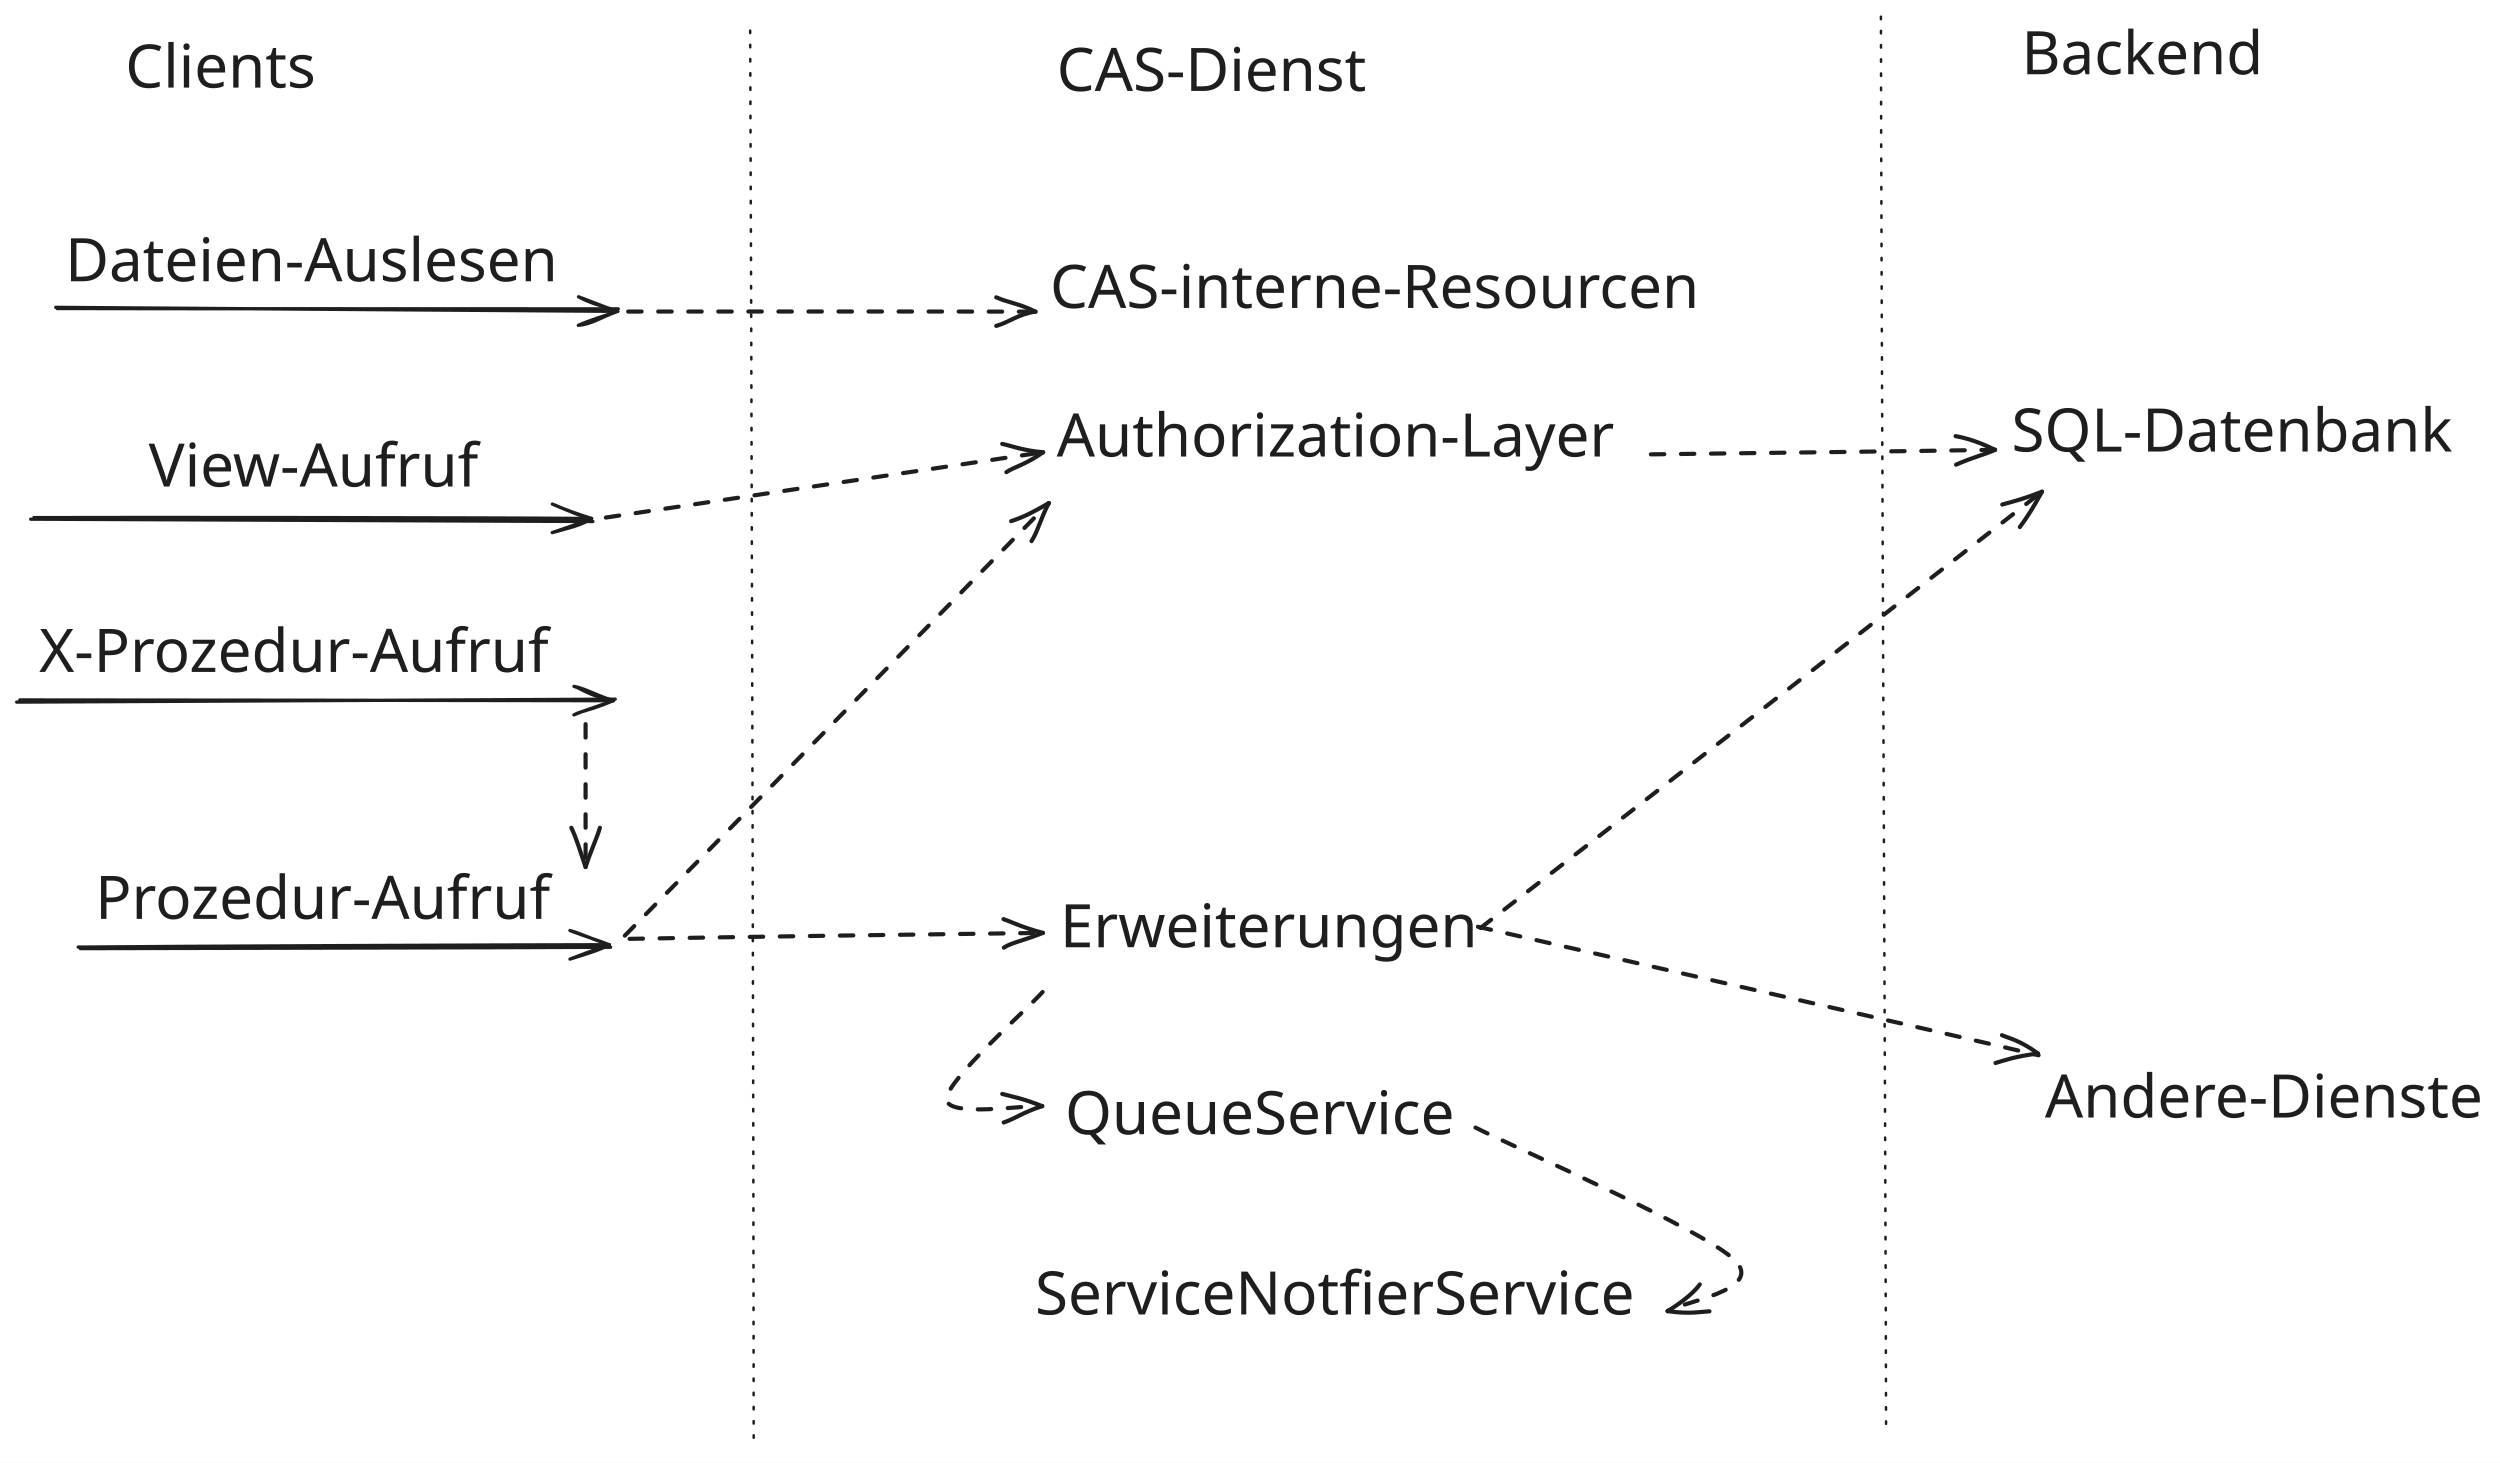
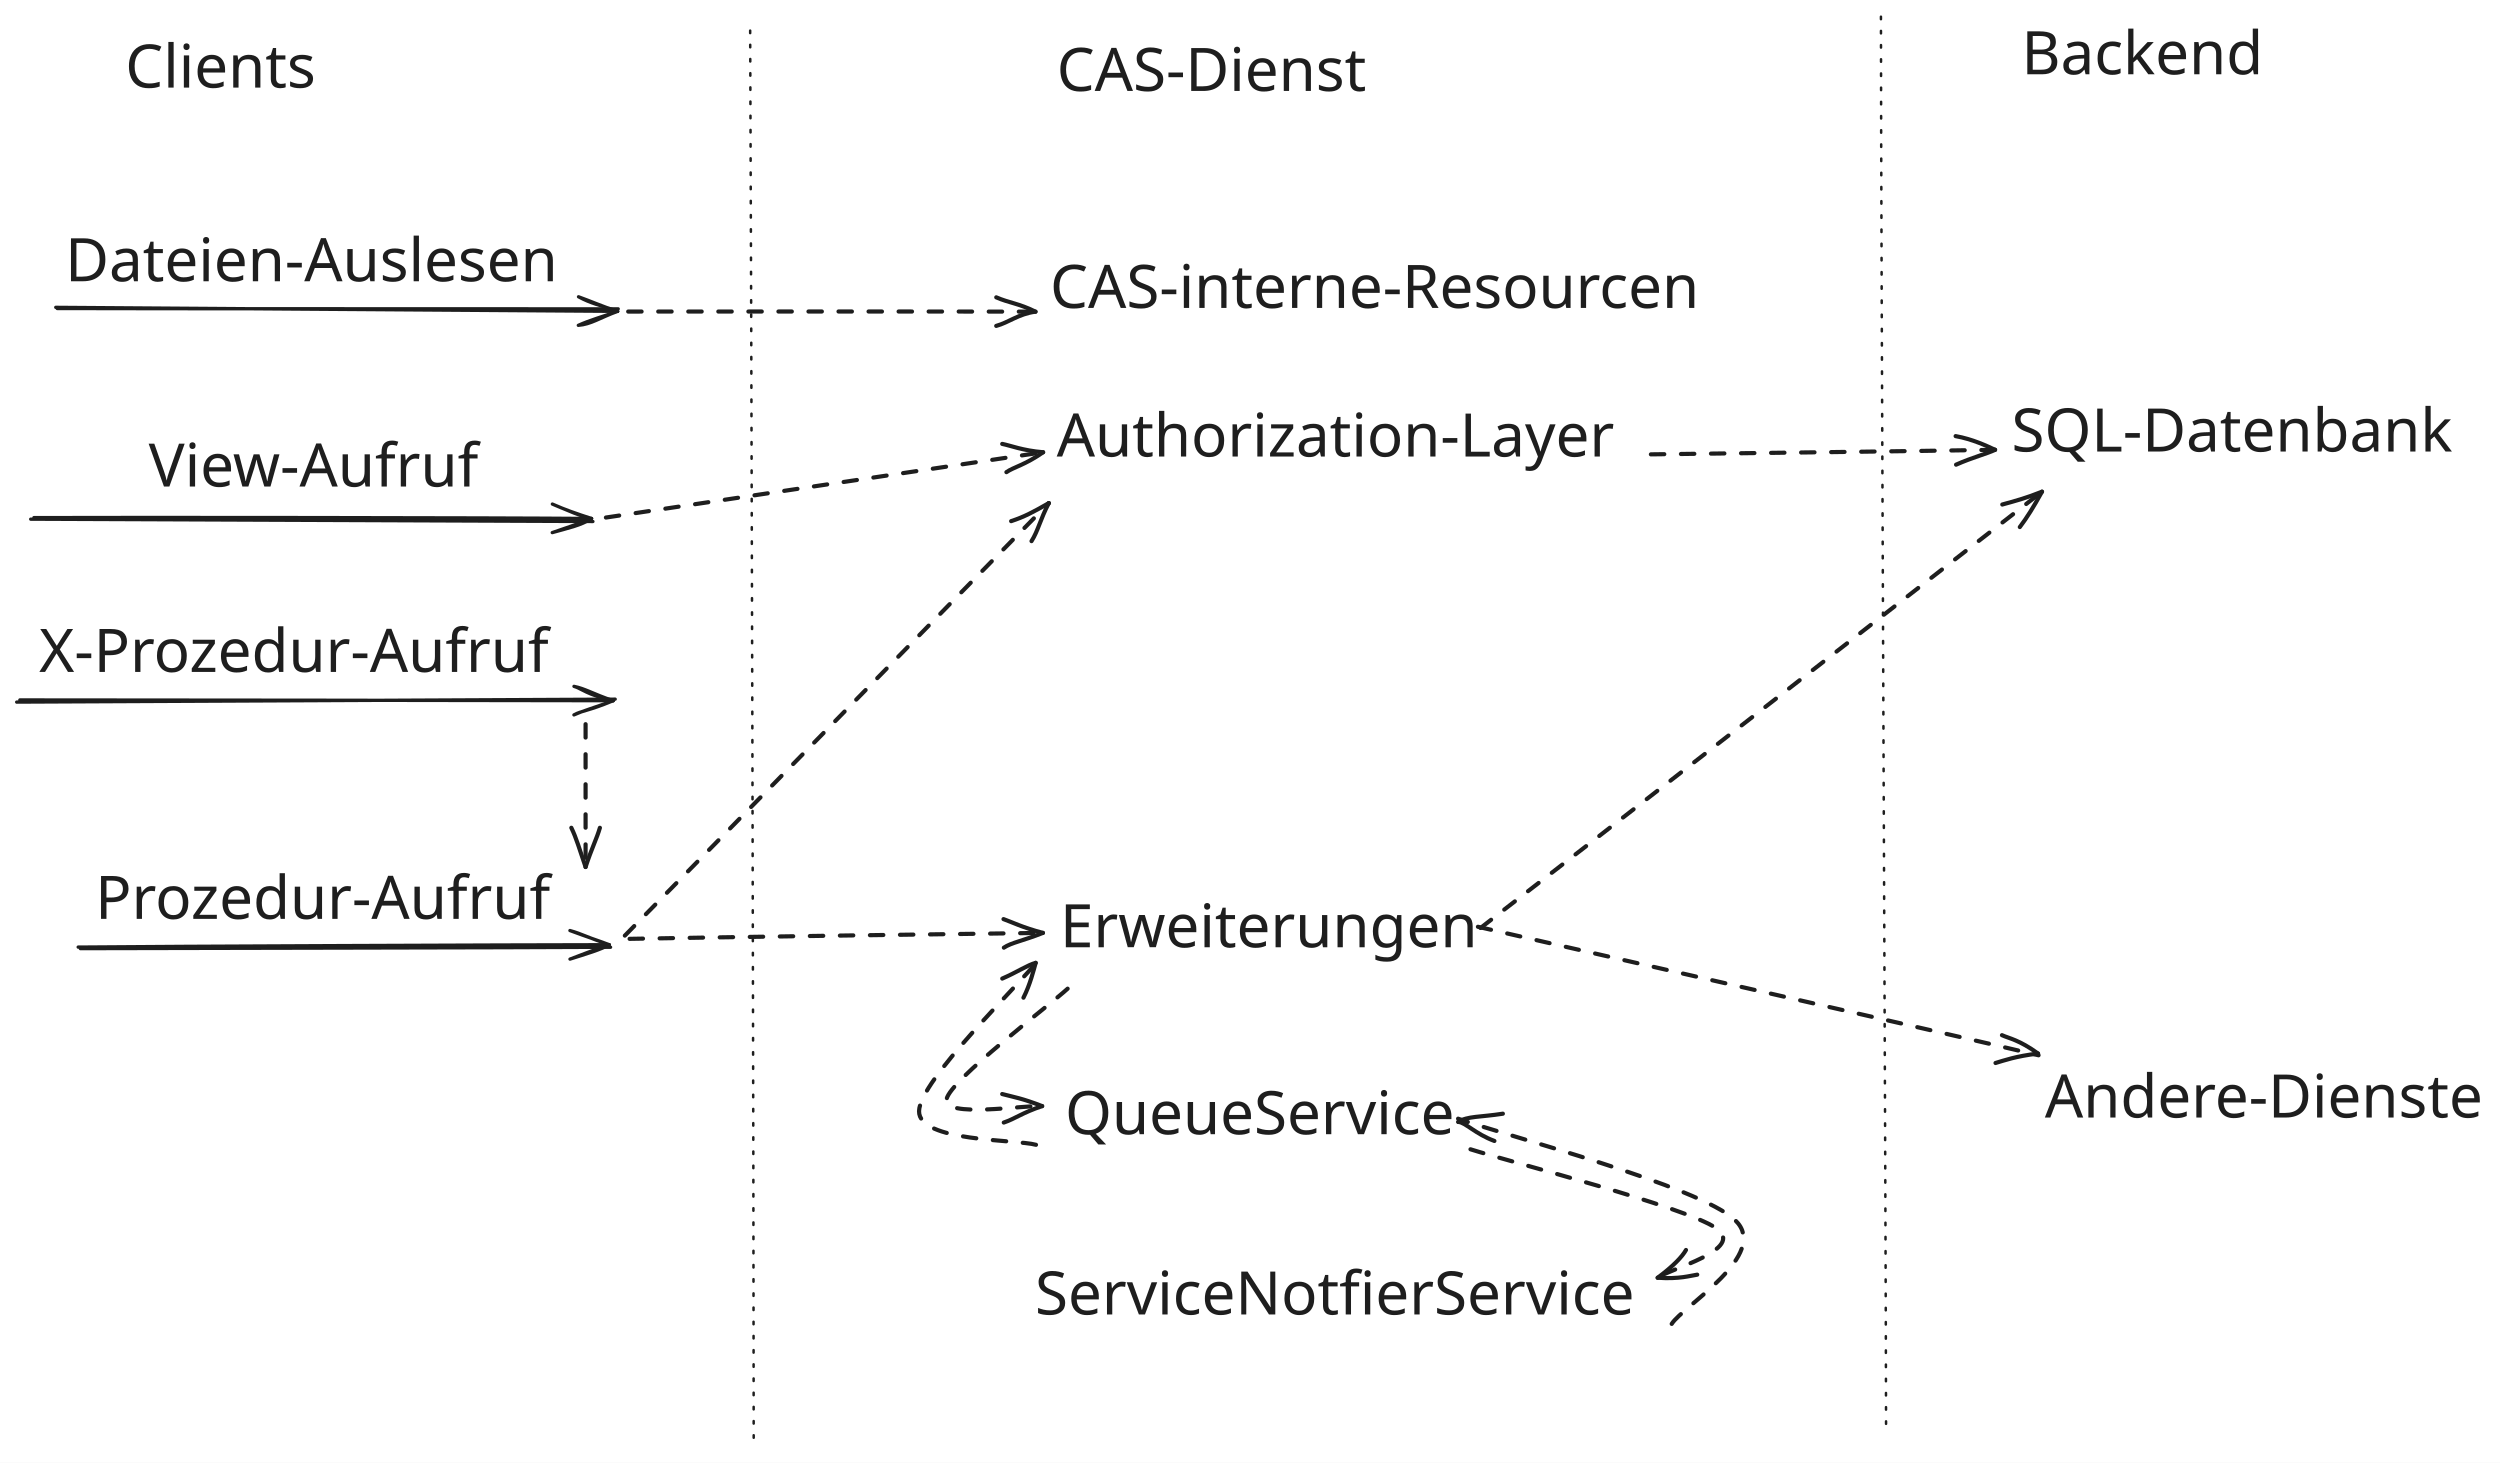
<svg xmlns="http://www.w3.org/2000/svg" version="1.1" viewBox="0 0 1497.708 876.302" width="1497.708" height="876.302">
  <defs>
    <style class="style-fonts">
      @font-face {
        font-family: "Virgil";
        src: url("https://excalidraw.com/Virgil.woff2");
      }
      @font-face {
        font-family: "Cascadia";
        src: url("https://excalidraw.com/Cascadia.woff2");
      }
      @font-face {
        font-family: "Assistant";
        src: url("https://excalidraw.com/Assistant-Regular.woff2");
      }
    </style>
  </defs>
  <rect x="0" y="0" width="1497.708" height="876.302" fill="#ffffff" />
  <g transform="translate(633.0413 26.55588) rotate(0 97.925 22.5)">
    <text x="0" y="0" font-family="Virgil, Segoe UI Emoji" font-size="36px" fill="#1e1e1e" text-anchor="start" style="white-space: pre;" direction="ltr" dominant-baseline="text-before-edge">CAS-Dienst</text>
  </g>
  <g transform="translate(57.0413 522.5559) rotate(0 142.875 22.5)">
    <text x="0" y="0" font-family="Virgil, Segoe UI Emoji" font-size="36px" fill="#1e1e1e" text-anchor="start" style="white-space: pre;" direction="ltr" dominant-baseline="text-before-edge">Prozedur-Aufruf</text>
  </g>
  <g transform="translate(1205.041 242.5559) rotate(0 134.6167 22.5)">
    <text x="0" y="0" font-family="Virgil, Segoe UI Emoji" font-size="36px" fill="#1e1e1e" text-anchor="start" style="white-space: pre;" direction="ltr" dominant-baseline="text-before-edge">SQL-Datenbank</text>
  </g>
  <g transform="translate(89.0413 263.5559) rotate(0 98.95834 22.5)">
    <text x="0" y="0" font-family="Virgil, Segoe UI Emoji" font-size="36px" fill="#1e1e1e" text-anchor="start" style="white-space: pre;" direction="ltr" dominant-baseline="text-before-edge">View-Aufruf</text>
  </g>
  <g stroke-linecap="round">
    <g transform="translate(47.87695 568.0432) rotate(0 158.8385 -0.8718659)">
      <path d="M0.28 0.26 C53.12 0.07, 264.95 -0.18, 317.9 -0.57 M-1.04 -0.65 C51.6 -1.19, 263.99 -2.03, 317.07 -2.08" stroke="#1e1e1e" stroke-width="2" fill="none" />
    </g>
    <g transform="translate(47.87695 568.0432) rotate(0 158.8385 -0.8718659)">
      <path d="M293.6 6.54 C302.64 3.69, 312.79 0.7, 317.07 -2.08 M293.6 6.54 C300.77 3.81, 305.47 1.92, 317.07 -2.08" stroke="#1e1e1e" stroke-width="2" fill="none" />
    </g>
    <g transform="translate(47.87695 568.0432) rotate(0 158.8385 -0.8718659)">
      <path d="M293.56 -10.57 C302.69 -7.12, 312.86 -3.81, 317.07 -2.08 M293.56 -10.57 C300.65 -8.66, 305.35 -5.92, 317.07 -2.08" stroke="#1e1e1e" stroke-width="2" fill="none" />
    </g>
  </g>
  <mask />
  <g transform="translate(633.0413 245.5559) rotate(0 173.775 22.5)">
    <text x="0" y="0" font-family="Virgil, Segoe UI Emoji" font-size="36px" fill="#1e1e1e" text-anchor="start" style="white-space: pre;" direction="ltr" dominant-baseline="text-before-edge">Authorization-Layer</text>
  </g>
  <g stroke-linecap="round">
    <g transform="translate(363.0413 310.5559) rotate(0 131 -19.92216)">
      <path d="M-0.03 -0.51 C43.73 -7.17, 218.04 -33.06, 261.87 -39.62" stroke="#1e1e1e" stroke-width="2.5" fill="none" stroke-dasharray="8 10" />
    </g>
    <g transform="translate(363.0413 310.5559) rotate(0 131 -19.92216)">
      <path d="M239.89 -27.7 C244.32 -30.8, 250.86 -31.9, 261.87 -39.62" stroke="#1e1e1e" stroke-width="2.5" fill="none" />
    </g>
    <g transform="translate(363.0413 310.5559) rotate(0 131 -19.92216)">
      <path d="M237.37 -44.62 C242.46 -43.62, 249.6 -40.63, 261.87 -39.62" stroke="#1e1e1e" stroke-width="2.5" fill="none" />
    </g>
  </g>
  <mask />
  <g stroke-linecap="round">
    <g transform="translate(373.5201 560.2318) rotate(0 127.0755 -128.8981)">
      <path d="M0.82 0.27 C43.25 -42.68, 212.39 -215.77, 254.79 -258.81" stroke="#1e1e1e" stroke-width="2.5" fill="none" stroke-dasharray="8 10" />
    </g>
    <g transform="translate(373.5201 560.2318) rotate(0 127.0755 -128.8981)">
      <path d="M244.45 -236.05 C248.43 -242.37, 249.62 -248.94, 254.79 -258.81" stroke="#1e1e1e" stroke-width="2.5" fill="none" />
    </g>
    <g transform="translate(373.5201 560.2318) rotate(0 127.0755 -128.8981)">
      <path d="M232.24 -248.02 C240.03 -250.58, 245.15 -253.3, 254.79 -258.81" stroke="#1e1e1e" stroke-width="2.5" fill="none" />
    </g>
  </g>
  <mask />
  <g stroke-linecap="round">
    <g transform="translate(18.94759 310.7971) rotate(0 168 0.5)">
      <path d="M-0.55 0.23 C55.39 0.4, 280 1.47, 336.25 1.63 M1.37 -0.7 C57.11 -0.93, 279.54 -0.71, 335.43 -0.17" stroke="#1e1e1e" stroke-width="2" fill="none" />
    </g>
    <g transform="translate(18.94759 310.7971) rotate(0 168 0.5)">
      <path d="M311.9 8.28 C320.53 5.82, 329.49 3.99, 335.43 -0.17 M311.9 8.28 C318.51 5.89, 326.68 3.42, 335.43 -0.17" stroke="#1e1e1e" stroke-width="2" fill="none" />
    </g>
    <g transform="translate(18.94759 310.7971) rotate(0 168 0.5)">
      <path d="M311.97 -8.82 C320.66 -5.25, 329.6 -1.05, 335.43 -0.17 M311.97 -8.82 C318.45 -5.88, 326.59 -3.02, 335.43 -0.17" stroke="#1e1e1e" stroke-width="2" fill="none" />
    </g>
  </g>
  <mask />
  <g stroke-linecap="round">
    <g transform="translate(990.0413 271.2953) rotate(0 103 -1.361328)">
      <path d="M-1.01 0.9 C33.05 0.52, 170.69 -1.21, 205.17 -1.82" stroke="#1e1e1e" stroke-width="2.5" fill="none" stroke-dasharray="8 10" />
    </g>
    <g transform="translate(990.0413 271.2953) rotate(0 103 -1.361328)">
      <path d="M181.81 7.08 C191.82 2.64, 200.38 0.52, 205.17 -1.82" stroke="#1e1e1e" stroke-width="2.5" fill="none" />
    </g>
    <g transform="translate(990.0413 271.2953) rotate(0 103 -1.361328)">
      <path d="M181.55 -10.02 C191.73 -8.2, 200.38 -4.06, 205.17 -1.82" stroke="#1e1e1e" stroke-width="2.5" fill="none" />
    </g>
  </g>
  <mask />
  <g transform="translate(23.43496 374.5987) rotate(0 161.0417 22.5)">
    <text x="0" y="0" font-family="Virgil, Segoe UI Emoji" font-size="36px" fill="#1e1e1e" text-anchor="start" style="white-space: pre;" direction="ltr" dominant-baseline="text-before-edge">X-Prozedur-Aufruf</text>
  </g>
  <g stroke-linecap="round">
    <g transform="translate(10.58729 421.0861) rotate(0 179.2246 -0.5290376)">
      <path d="M-0.59 -0.47 C59.24 -0.66, 297.98 -2.02, 357.96 -2.23 M1.31 -1.76 C61.02 -1.76, 297.15 -1.47, 356.76 -1.31" stroke="#1e1e1e" stroke-width="2" fill="none" />
    </g>
    <g transform="translate(10.58729 421.0861) rotate(0 179.2246 -0.5290376)">
      <path d="M333.25 7.2 C337.63 4.67, 341.54 5.08, 356.76 -1.31 M333.25 7.2 C339.65 4.33, 344.31 3.25, 356.76 -1.31" stroke="#1e1e1e" stroke-width="2" fill="none" />
    </g>
    <g transform="translate(10.58729 421.0861) rotate(0 179.2246 -0.5290376)">
      <path d="M333.28 -9.9 C337.5 -8.74, 341.41 -4.63, 356.76 -1.31 M333.28 -9.9 C339.83 -8.61, 344.49 -5.52, 356.76 -1.31" stroke="#1e1e1e" stroke-width="2" fill="none" />
    </g>
  </g>
  <mask />
  <g stroke-linecap="round">
    <g transform="translate(351.0413 433.5559) rotate(0 0 43)">
      <path d="M-0.23 0.3 C-0.24 14.5, -0.18 71.75, -0.23 85.85" stroke="#1e1e1e" stroke-width="2.5" fill="none" stroke-dasharray="8 10" />
    </g>
    <g transform="translate(351.0413 433.5559) rotate(0 0 43)">
      <path d="M-8.76 62.35 C-5.7 68.67, -4.02 74.81, -0.23 85.85" stroke="#1e1e1e" stroke-width="2.5" fill="none" />
    </g>
    <g transform="translate(351.0413 433.5559) rotate(0 0 43)">
      <path d="M8.34 62.37 C6.55 68.65, 3.36 74.79, -0.23 85.85" stroke="#1e1e1e" stroke-width="2.5" fill="none" />
    </g>
  </g>
  <mask />
  <g stroke-linecap="round">
    <g transform="translate(33.19174 184.1379) rotate(0 168 0.5)">
      <path d="M1.09 0.68 C57.34 0.91, 281.31 0.8, 337.16 0.9 M0.21 -0.01 C56.43 0.47, 280.93 1.93, 336.82 2.38" stroke="#1e1e1e" stroke-width="2" fill="none" />
    </g>
    <g transform="translate(33.19174 184.1379) rotate(0 168 0.5)">
      <path d="M313.27 10.76 C320.89 10.19, 326.03 6.32, 336.82 2.38 M313.27 10.76 C320.04 7.69, 327.64 5.55, 336.82 2.38" stroke="#1e1e1e" stroke-width="2" fill="none" />
    </g>
    <g transform="translate(33.19174 184.1379) rotate(0 168 0.5)">
      <path d="M313.39 -6.34 C320.9 -2.23, 326.02 -1.41, 336.82 2.38 M313.39 -6.34 C320.24 -3.91, 327.8 -0.55, 336.82 2.38" stroke="#1e1e1e" stroke-width="2" fill="none" />
    </g>
  </g>
  <mask />
  <g transform="translate(39.0413 140.5559) rotate(0 150.0917 22.5)">
    <text x="0" y="0" font-family="Virgil, Segoe UI Emoji" font-size="36px" fill="#1e1e1e" text-anchor="start" style="white-space: pre;" direction="ltr" dominant-baseline="text-before-edge">Dateien-Auslesen</text>
  </g>
  <g transform="translate(629.0413 156.5559) rotate(0 194.5667 22.5)">
    <text x="0" y="0" font-family="Virgil, Segoe UI Emoji" font-size="36px" fill="#1e1e1e" text-anchor="start" style="white-space: pre;" direction="ltr" dominant-baseline="text-before-edge">CAS-interne-Resourcen</text>
  </g>
  <g transform="translate(635.0413 539.5559) rotate(0 118.2917 22.5)">
    <text x="0" y="0" font-family="Virgil, Segoe UI Emoji" font-size="36px" fill="#1e1e1e" text-anchor="start" style="white-space: pre;" direction="ltr" dominant-baseline="text-before-edge">Erweiterungen</text>
  </g>
  <g stroke-linecap="round">
    <g transform="translate(376.0413 563.5559) rotate(0 124.5 -2)">
      <path d="M1.15 -1.11 C42.66 -1.92, 207.35 -4.24, 248.75 -4.68" stroke="#1e1e1e" stroke-width="2.5" fill="none" stroke-dasharray="8 10" />
    </g>
    <g transform="translate(376.0413 563.5559) rotate(0 124.5 -2)">
      <path d="M225.37 4.17 C229.8 1.15, 236.82 0.09, 248.75 -4.68" stroke="#1e1e1e" stroke-width="2.5" fill="none" />
    </g>
    <g transform="translate(376.0413 563.5559) rotate(0 124.5 -2)">
      <path d="M225.15 -12.93 C229.67 -11.35, 236.75 -7.8, 248.75 -4.68" stroke="#1e1e1e" stroke-width="2.5" fill="none" />
    </g>
  </g>
  <mask />
  <g stroke-linecap="round">
    <g transform="translate(377.0413 186.5559) rotate(0 121.5 0.5)">
      <path d="M-0.69 0.09 C39.83 0.07, 202.88 0, 243.3 0.16" stroke="#1e1e1e" stroke-width="2.5" fill="none" stroke-dasharray="8 10" />
    </g>
    <g transform="translate(377.0413 186.5559) rotate(0 121.5 0.5)">
      <path d="M219.79 8.68 C227.3 6.63, 233.13 1.5, 243.3 0.16" stroke="#1e1e1e" stroke-width="2.5" fill="none" />
    </g>
    <g transform="translate(377.0413 186.5559) rotate(0 121.5 0.5)">
      <path d="M219.81 -8.42 C227.35 -5.1, 233.17 -4.87, 243.3 0.16" stroke="#1e1e1e" stroke-width="2.5" fill="none" />
    </g>
  </g>
  <mask />
  <g stroke-linecap="round">
-     <g transform="translate(622.0413 593.5693) rotate(0 -26.004 34.66543)">
-       <path d="M2.55 0.74 C-7 11.44, -54.93 53.48, -54.97 64.87 C-55.02 76.26, -7.32 68.28, 2.29 69.08" stroke="#1e1e1e" stroke-width="2.5" fill="none" stroke-dasharray="8 10" />
-     </g>
-     <g transform="translate(622.0413 593.5693) rotate(0 -26.004 34.66543)">
-       <path d="M-20.71 78.88 C-13.91 76.61, -9.59 73.01, 2.29 69.08" stroke="#1e1e1e" stroke-width="2.5" fill="none" />
-     </g>
-     <g transform="translate(622.0413 593.5693) rotate(0 -26.004 34.66543)">
-       <path d="M-21.62 61.8 C-14.5 63.71, -9.96 64.28, 2.29 69.08" stroke="#1e1e1e" stroke-width="2.5" fill="none" />
+     <g transform="translate(640.0333 591.5693) rotate(0 -36.496 35.66543)">
+       <path d="M-0.44 0.74 C-12.49 11.77, -70.42 55.15, -72.96 66.87 C-75.51 78.59, -25.31 70.28, -15.7 71.08" stroke="#1e1e1e" stroke-width="2.5" fill="none" stroke-dasharray="8 10" />
+     </g>
+     <g transform="translate(640.0333 591.5693) rotate(0 -36.496 35.66543)">
+       <path d="M-38.68 80.93 C-31.88 78.65, -27.57 75.03, -15.7 71.08" stroke="#1e1e1e" stroke-width="2.5" fill="none" />
+     </g>
+     <g transform="translate(640.0333 591.5693) rotate(0 -36.496 35.66543)">
+       <path d="M-39.63 63.85 C-32.5 65.75, -27.96 66.31, -15.7 71.08" stroke="#1e1e1e" stroke-width="2.5" fill="none" />
    </g>
  </g>
  <mask />
  <g transform="translate(638.0413 651.5559) rotate(0 113.6167 22.5)">
    <text x="0" y="0" font-family="Virgil, Segoe UI Emoji" font-size="36px" fill="#1e1e1e" text-anchor="start" style="white-space: pre;" direction="ltr" dominant-baseline="text-before-edge">QueueService</text>
  </g>
  <g transform="translate(620.0413 759.5559) rotate(0 183.5667 22.5)">
    <text x="0" y="0" font-family="Virgil, Segoe UI Emoji" font-size="36px" fill="#1e1e1e" text-anchor="start" style="white-space: pre;" direction="ltr" dominant-baseline="text-before-edge">ServiceNotfierService</text>
  </g>
  <g stroke-linecap="round">
-     <g transform="translate(883.0413 674.5559) rotate(0 78 56)">
-       <path d="M0.91 0.97 C27.04 14.15, 136.79 61.82, 155.98 80.15 C175.17 98.47, 122.77 105.75, 116.04 110.92" stroke="#1e1e1e" stroke-width="2.5" fill="none" stroke-dasharray="8 10" />
-     </g>
-     <g transform="translate(883.0413 674.5559) rotate(0 78 56)">
-       <path d="M135.26 94.93 C132.49 98.8, 126.61 104.33, 116.04 110.92" stroke="#1e1e1e" stroke-width="2.5" fill="none" />
-     </g>
-     <g transform="translate(883.0413 674.5559) rotate(0 78 56)">
-       <path d="M141.04 111.03 C136.78 111.16, 129.53 112.9, 116.04 110.92" stroke="#1e1e1e" stroke-width="2.5" fill="none" />
+     <g transform="translate(880.0413 687.5559) rotate(0 74 39.5)">
+       <path d="M0.91 0.97 C25.71 8.82, 129.29 35.32, 147.98 48.15 C166.67 60.97, 118.93 72.91, 113.04 77.92" stroke="#1e1e1e" stroke-width="2.5" fill="none" stroke-dasharray="8 10" />
+     </g>
+     <g transform="translate(880.0413 687.5559) rotate(0 74 39.5)">
+       <path d="M130 61.29 C127.77 65.29, 122.41 70.97, 113.04 77.92" stroke="#1e1e1e" stroke-width="2.5" fill="none" />
+     </g>
+     <g transform="translate(880.0413 687.5559) rotate(0 74 39.5)">
+       <path d="M136.73 76.08 C132.79 76.66, 125.85 78.86, 113.04 77.92" stroke="#1e1e1e" stroke-width="2.5" fill="none" />
    </g>
  </g>
  <mask />
  <g transform="translate(1225.041 641.5559) rotate(0 131.3333 22.5)">
    <text x="0" y="0" font-family="Virgil, Segoe UI Emoji" font-size="36px" fill="#1e1e1e" text-anchor="start" style="white-space: pre;" direction="ltr" dominant-baseline="text-before-edge">Andere-Dienste</text>
  </g>
  <g stroke-linecap="round">
    <g transform="translate(886.0413 555.6864) rotate(0 168.5372 -130.5653)">
      <path d="M0.92 0.24 C57.16 -43.12, 281.18 -217.43, 337.29 -261.12" stroke="#1e1e1e" stroke-width="2.5" fill="none" stroke-dasharray="8 10" />
    </g>
    <g transform="translate(886.0413 555.6864) rotate(0 168.5372 -130.5653)">
      <path d="M324 -239.94 C328.41 -245.81, 331.89 -251.37, 337.29 -261.12" stroke="#1e1e1e" stroke-width="2.5" fill="none" />
    </g>
    <g transform="translate(886.0413 555.6864) rotate(0 168.5372 -130.5653)">
      <path d="M313.5 -253.44 C320.85 -255.48, 327.36 -257.13, 337.29 -261.12" stroke="#1e1e1e" stroke-width="2.5" fill="none" />
    </g>
  </g>
  <mask />
  <g transform="translate(75.0413 24.55588) rotate(0 58.46667 22.5)">
    <text x="0" y="0" font-family="Virgil, Segoe UI Emoji" font-size="36px" fill="#1e1e1e" text-anchor="start" style="white-space: pre;" direction="ltr" dominant-baseline="text-before-edge">Clients</text>
  </g>
  <g transform="translate(1211.041 16.55588) rotate(0 71.39167 22.5)">
    <text x="0" y="0" font-family="Virgil, Segoe UI Emoji" font-size="36px" fill="#1e1e1e" text-anchor="start" style="white-space: pre;" direction="ltr" dominant-baseline="text-before-edge">Backend</text>
  </g>
  <g stroke-linecap="round">
    <g transform="translate(448.0413 16.55588) rotate(0 0.5 425.5)">
      <path d="M1.37 1.78 C2.04 143.03, 3.54 708.47, 3.49 849.75" stroke="#1e1e1e" stroke-width="1.5" fill="none" stroke-dasharray="1.5 7" />
    </g>
  </g>
  <mask />
  <g stroke-linecap="round">
    <g transform="translate(1127.61 10.79245) rotate(0 0.5 425.5)">
      <path d="M-0.77 -0.79 C-0.74 140.52, 2.15 706.22, 2.31 848.52" stroke="#1e1e1e" stroke-width="1.5" fill="none" stroke-dasharray="1.5 7" />
    </g>
  </g>
  <mask />
  <g stroke-linecap="round">
    <g transform="translate(884.0413 556.5559) rotate(0 167.5 38.5)">
      <path d="M1.37 -1.34 C58.02 11.69, 281.42 62.37, 337.22 75.64" stroke="#1e1e1e" stroke-width="2.5" fill="none" stroke-dasharray="8 10" />
    </g>
    <g transform="translate(884.0413 556.5559) rotate(0 167.5 38.5)">
      <path d="M311.45 80.26 C316.52 78.77, 323.48 76.23, 336.9 74.6" stroke="#1e1e1e" stroke-width="2.5" fill="none" />
    </g>
    <g transform="translate(884.0413 556.5559) rotate(0 167.5 38.5)">
      <path d="M315.31 63.6 C319.44 65.52, 325.61 66.37, 336.9 74.6" stroke="#1e1e1e" stroke-width="2.5" fill="none" />
    </g>
  </g>
  <mask />
+   <g stroke-linecap="round">
+     <g transform="translate(621.0413 685.5559) rotate(0 -34.5 -55)">
+       <path d="M-0.41 0.27 C-12.45 -3.05, -70.73 -1.39, -70.45 -19.88 C-70.17 -38.38, -10.6 -95.25, 1.29 -110.71" stroke="#1e1e1e" stroke-width="2.5" fill="none" stroke-dasharray="8 10" />
+     </g>
+     <g transform="translate(621.0413 685.5559) rotate(0 -34.5 -55)">
+       <path d="M-7.9 -87.86 C-3.89 -95.73, -1.79 -104.43, -0.58 -108.72" stroke="#1e1e1e" stroke-width="2.5" fill="none" />
+     </g>
+     <g transform="translate(621.0413 685.5559) rotate(0 -34.5 -55)">
+       <path d="M-20.6 -99.31 C-11.98 -103.01, -5.26 -107.54, -0.58 -108.72" stroke="#1e1e1e" stroke-width="2.5" fill="none" />
+     </g>
+   </g>
+   <mask />
+   <g stroke-linecap="round">
+     <g transform="translate(999.0413 790.5559) rotate(0 -41 -60)">
+       <path d="M2.46 2.56 C8.8 -7.81, 61.83 -39.05, 40.5 -59.54 C19.17 -80.03, -97.56 -110.32, -125.51 -120.37" stroke="#1e1e1e" stroke-width="2.5" fill="none" stroke-dasharray="8 10" />
+     </g>
+     <g transform="translate(999.0413 790.5559) rotate(0 -41 -60)">
+       <path d="M-98.71 -123.36 C-112.01 -121.26, -120.13 -121.97, -125.39 -118.42" stroke="#1e1e1e" stroke-width="2.5" fill="none" />
+     </g>
+     <g transform="translate(999.0413 790.5559) rotate(0 -41 -60)">
+       <path d="M-103.78 -107.03 C-115.27 -111.29, -121.43 -118.33, -125.39 -118.42" stroke="#1e1e1e" stroke-width="2.5" fill="none" />
+     </g>
+   </g>
+   <mask />
</svg>
